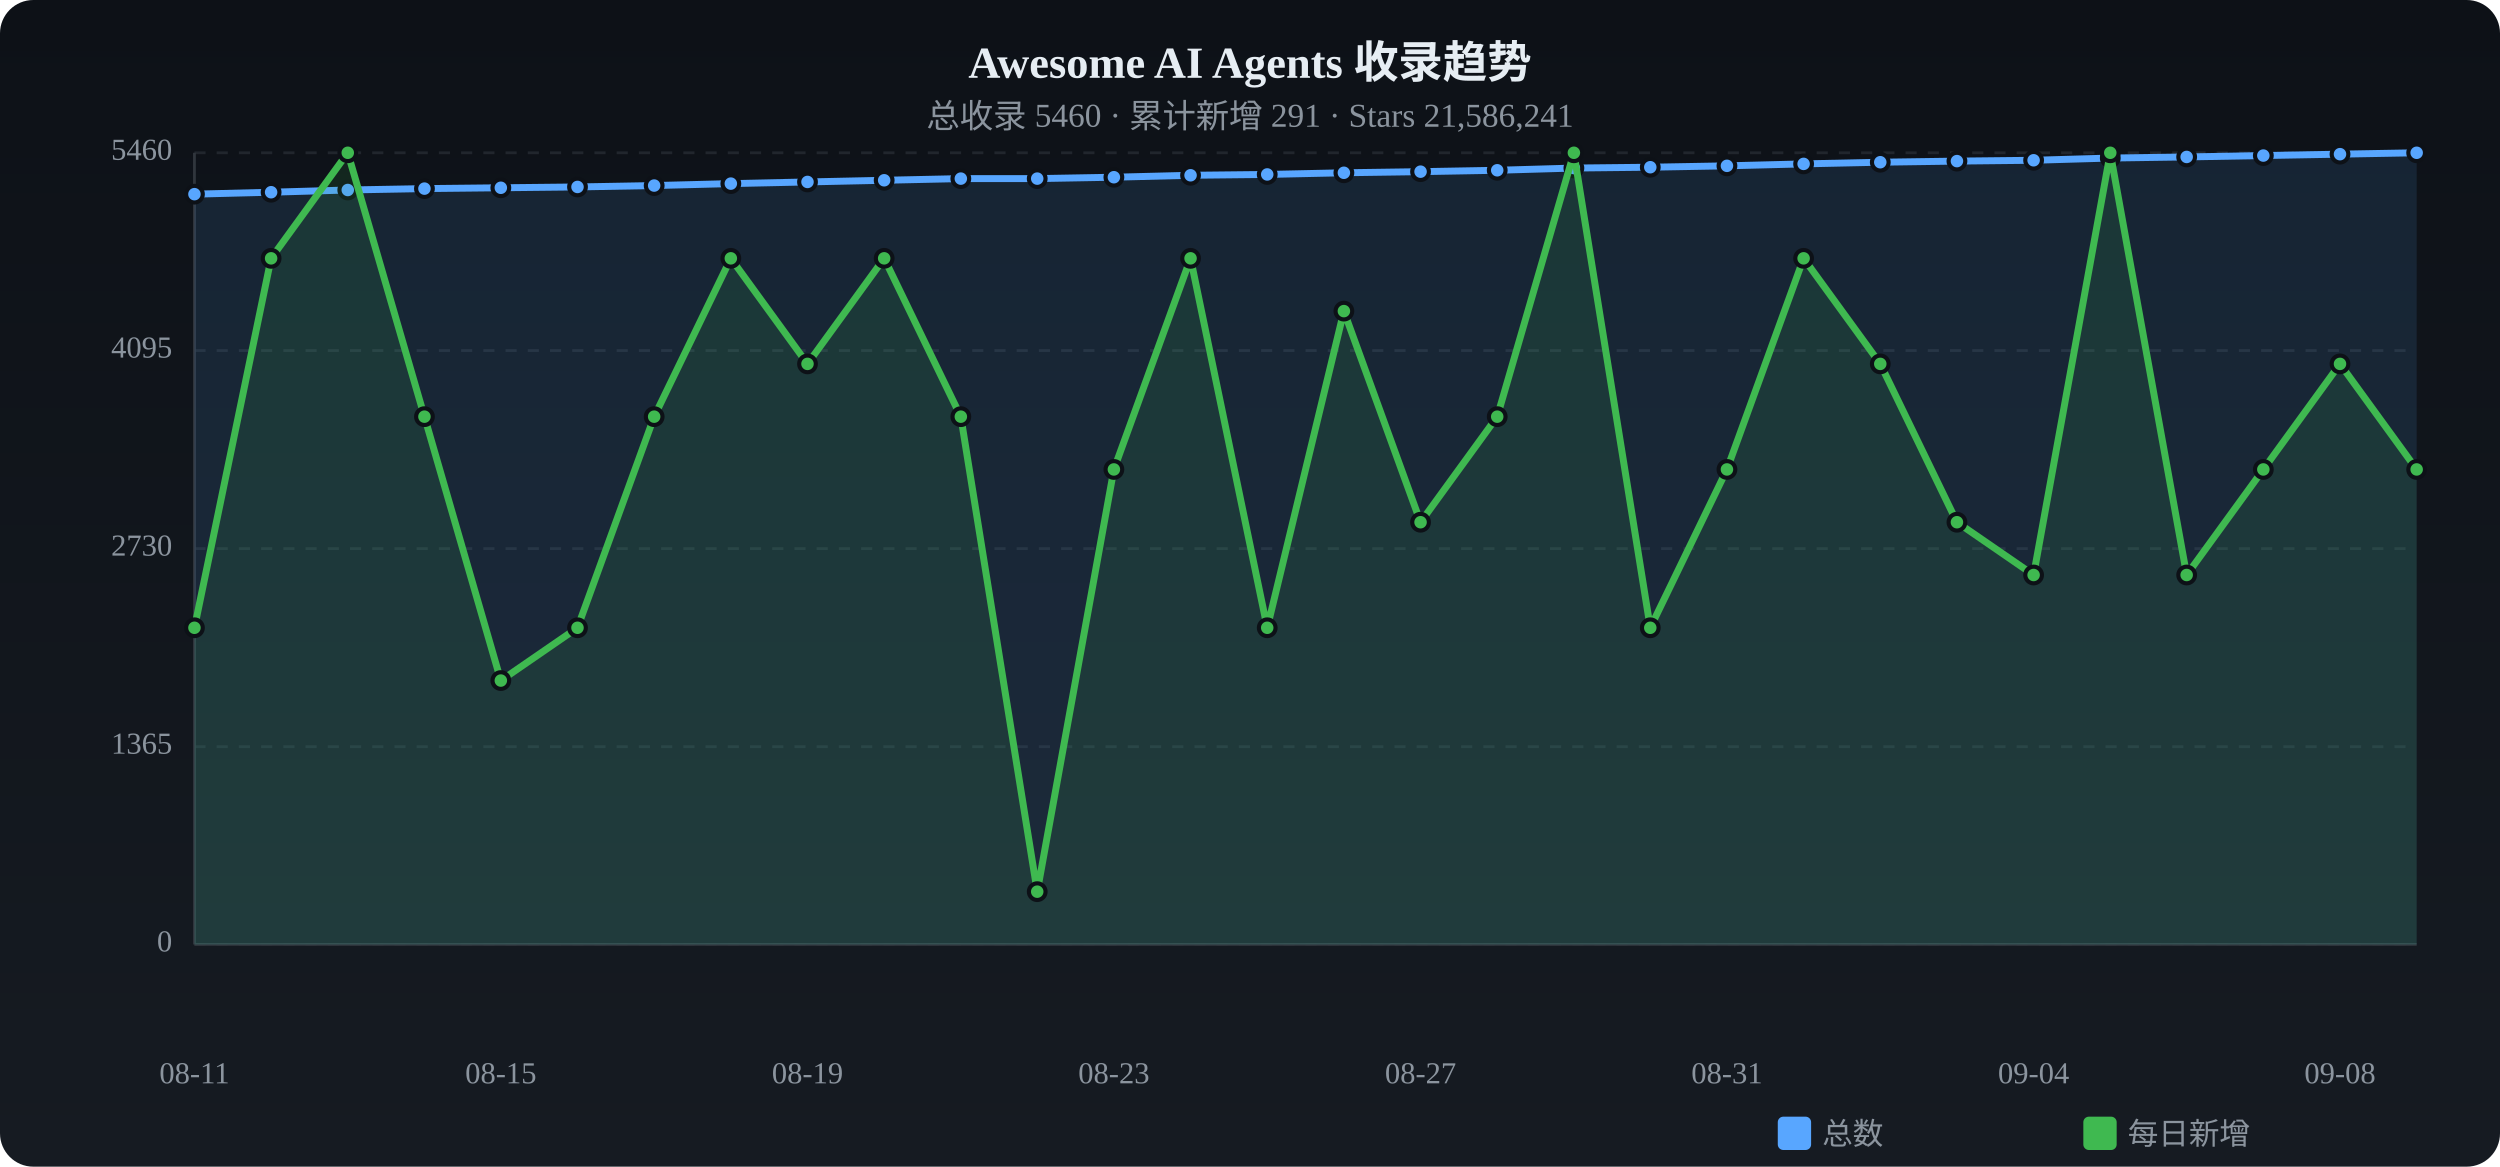
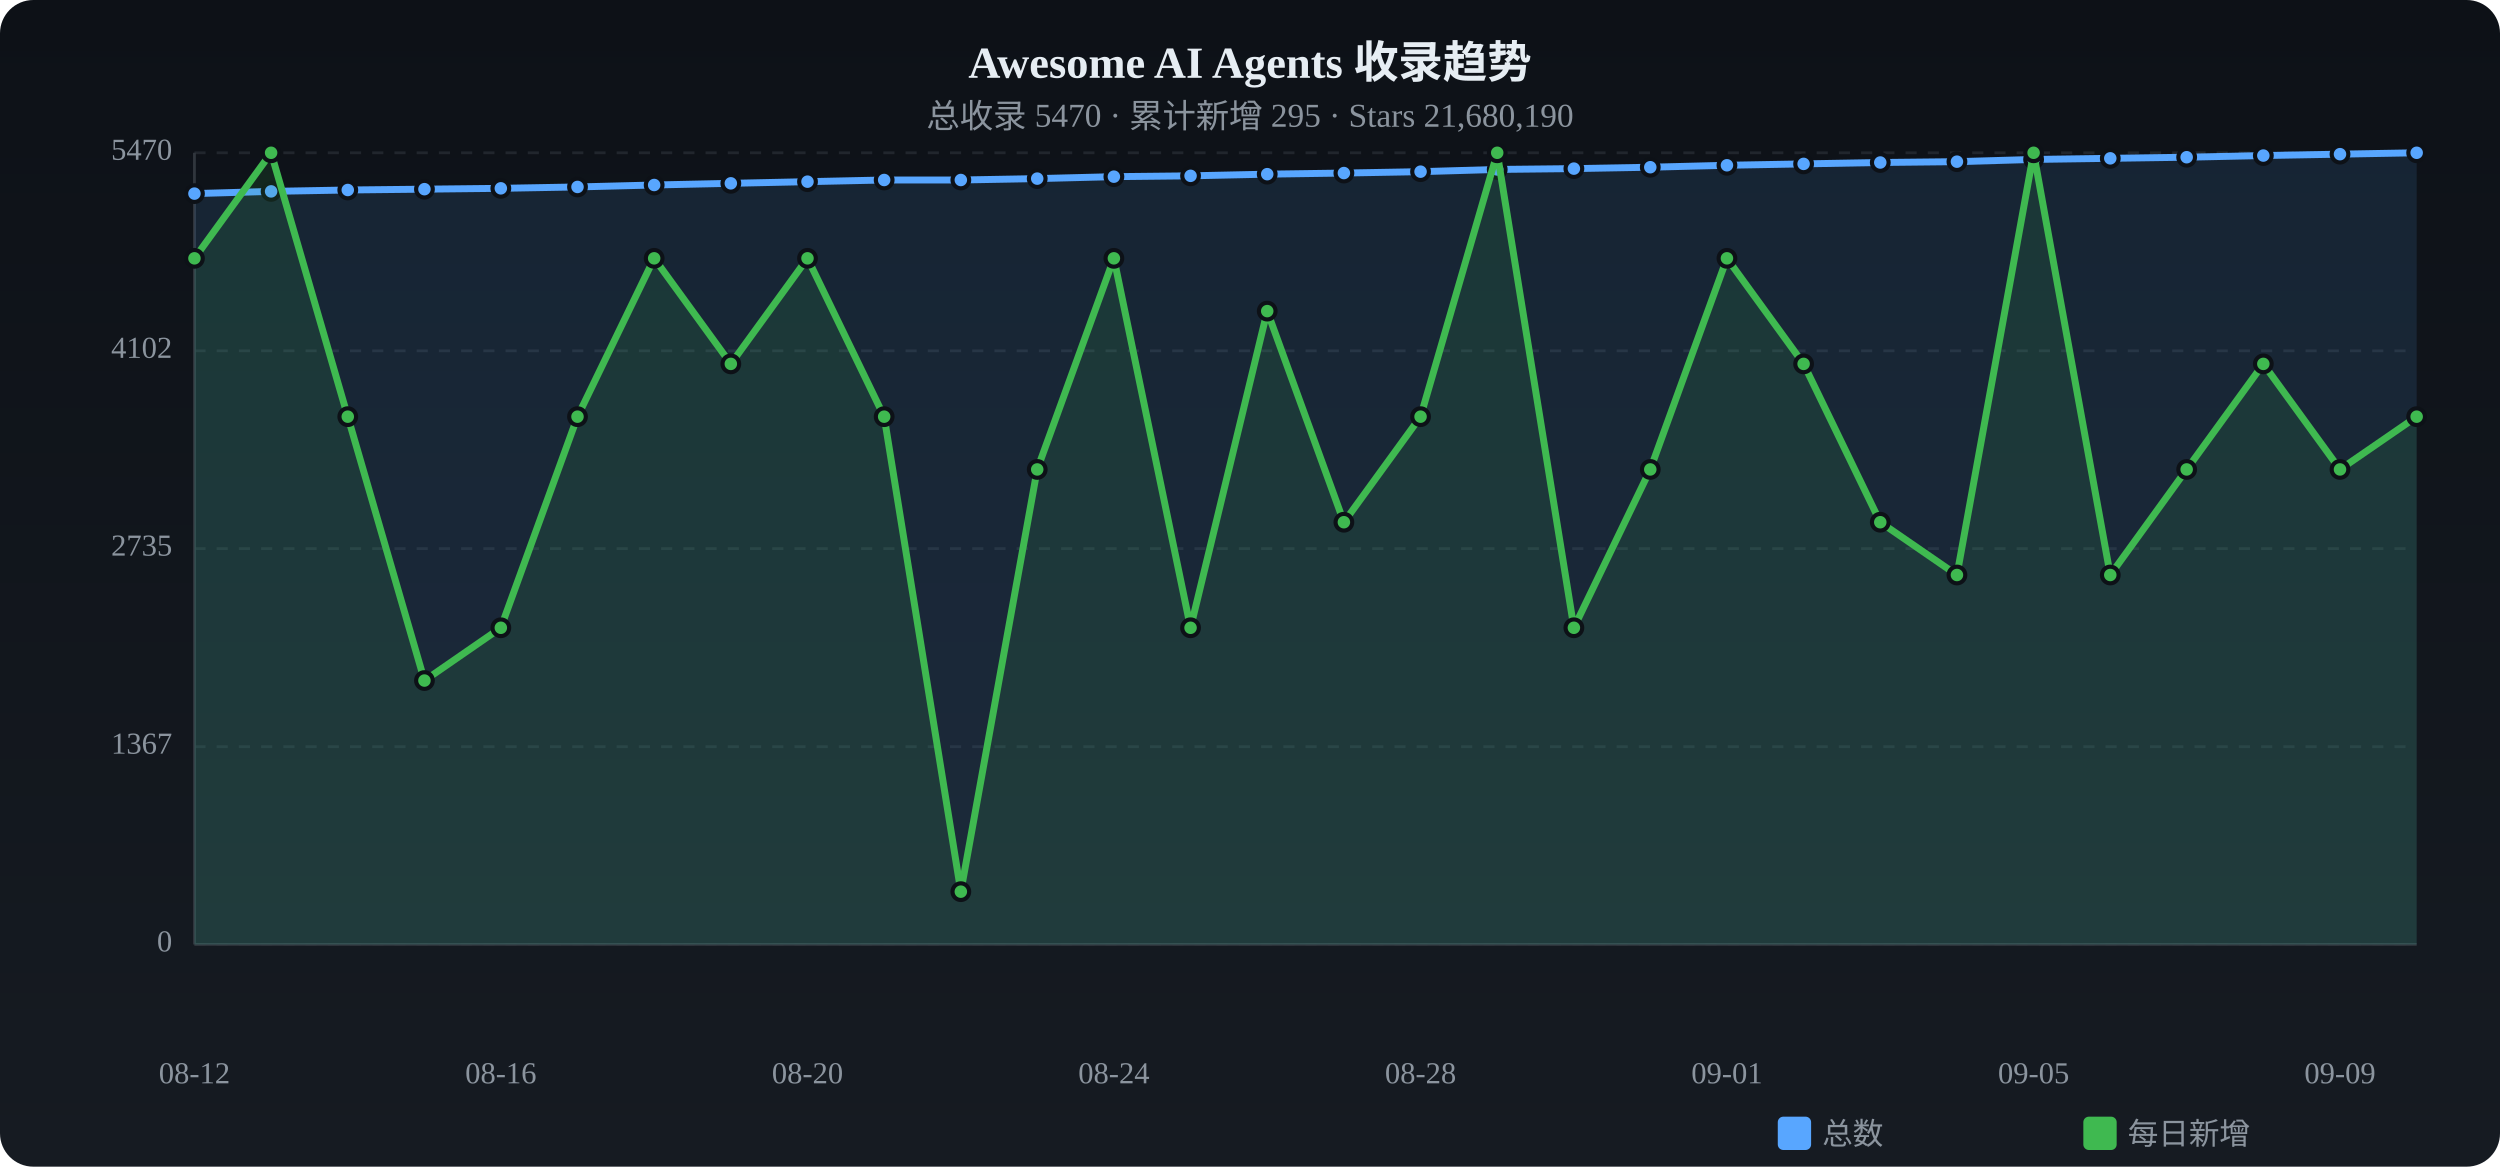
<svg xmlns="http://www.w3.org/2000/svg" viewBox="0 0 900 420" width="900" height="420">
  <defs>
    <linearGradient id="tbg" x1="0%" y1="0%" x2="0%" y2="100%">
      <stop offset="0%" stop-color="#0d1117" />
      <stop offset="100%" stop-color="#161b22" />
    </linearGradient>
  </defs>
  <rect width="900" height="420" rx="12" fill="url(#tbg)" />
  <text x="450.0" y="28" text-anchor="middle" fill="#e6edf3" font-size="16" font-weight="bold">Awesome AI Agents 收录趋势</text>
-   <text x="450.0" y="46" text-anchor="middle" fill="#8b949e" font-size="12">总收录 5460 · 累计新增 291 · Stars 21,586,241</text>
+   <text x="450.0" y="46" text-anchor="middle" fill="#8b949e" font-size="12">总收录 5470 · 累计新增 295 · Stars 21,680,190</text>
  <text x="62" y="340.0" text-anchor="end" fill="#8b949e" font-size="11" dominant-baseline="middle">0</text>
  <line x1="70" y1="340.0" x2="870" y2="340.0" stroke="#21262d" stroke-dasharray="4 4" />
-   <text x="62" y="268.8" text-anchor="end" fill="#8b949e" font-size="11" dominant-baseline="middle">1365</text>
+   <text x="62" y="268.8" text-anchor="end" fill="#8b949e" font-size="11" dominant-baseline="middle">1367</text>
  <line x1="70" y1="268.8" x2="870" y2="268.8" stroke="#21262d" stroke-dasharray="4 4" />
-   <text x="62" y="197.5" text-anchor="end" fill="#8b949e" font-size="11" dominant-baseline="middle">2730</text>
+   <text x="62" y="197.5" text-anchor="end" fill="#8b949e" font-size="11" dominant-baseline="middle">2735</text>
  <line x1="70" y1="197.5" x2="870" y2="197.5" stroke="#21262d" stroke-dasharray="4 4" />
-   <text x="62" y="126.2" text-anchor="end" fill="#8b949e" font-size="11" dominant-baseline="middle">4095</text>
-   <line x1="70" y1="126.2" x2="870" y2="126.2" stroke="#21262d" stroke-dasharray="4 4" />
-   <text x="62" y="55.0" text-anchor="end" fill="#8b949e" font-size="11" dominant-baseline="middle">5460</text>
+   <text x="62" y="126.3" text-anchor="end" fill="#8b949e" font-size="11" dominant-baseline="middle">4102</text>
+   <line x1="70" y1="126.3" x2="870" y2="126.3" stroke="#21262d" stroke-dasharray="4 4" />
+   <text x="62" y="55.0" text-anchor="end" fill="#8b949e" font-size="11" dominant-baseline="middle">5470</text>
  <line x1="70" y1="55.0" x2="870" y2="55.0" stroke="#21262d" stroke-dasharray="4 4" />
  <line x1="70" y1="55" x2="70" y2="340" stroke="#30363d" />
  <line x1="70" y1="340" x2="870" y2="340" stroke="#30363d" />
-   <path d="M70.0,69.9 L97.6,69.2 L125.2,68.4 L152.8,67.9 L180.3,67.6 L207.9,67.3 L235.5,66.8 L263.1,66.1 L290.7,65.5 L318.3,64.9 L345.9,64.3 L373.4,64.3 L401.0,63.8 L428.6,63.1 L456.2,62.8 L483.8,62.2 L511.4,61.8 L539.0,61.3 L566.6,60.5 L594.1,60.2 L621.7,59.7 L649.3,59.0 L676.9,58.4 L704.5,58.0 L732.1,57.7 L759.7,56.9 L787.2,56.5 L814.8,56.0 L842.4,55.5 L870.0,55.0 L870.0,340 L70.0,340 Z" fill="#58a6ff" opacity="0.12" />
-   <polyline points="70.0,69.9 97.6,69.2 125.2,68.4 152.8,67.9 180.3,67.6 207.9,67.3 235.5,66.8 263.1,66.1 290.7,65.5 318.3,64.9 345.9,64.3 373.4,64.3 401.0,63.8 428.6,63.1 456.2,62.8 483.8,62.2 511.4,61.8 539.0,61.3 566.6,60.5 594.1,60.2 621.7,59.7 649.3,59.0 676.9,58.4 704.5,58.0 732.1,57.7 759.7,56.9 787.2,56.5 814.8,56.0 842.4,55.5 870.0,55.0" fill="none" stroke="#58a6ff" stroke-width="2.5" stroke-linecap="round" stroke-linejoin="round" />
-   <circle cx="70.0" cy="69.9" r="3" fill="#58a6ff" stroke="#0d1117" stroke-width="1.5" />
-   <circle cx="97.6" cy="69.2" r="3" fill="#58a6ff" stroke="#0d1117" stroke-width="1.5" />
+   <path d="M70.0,69.7 L97.6,68.9 L125.2,68.4 L152.8,68.1 L180.3,67.8 L207.9,67.3 L235.5,66.6 L263.1,66.0 L290.7,65.4 L318.3,64.8 L345.9,64.8 L373.4,64.3 L401.0,63.6 L428.6,63.3 L456.2,62.7 L483.8,62.3 L511.4,61.8 L539.0,61.0 L566.6,60.7 L594.1,60.2 L621.7,59.5 L649.3,59.0 L676.9,58.5 L704.5,58.2 L732.1,57.4 L759.7,57.0 L787.2,56.6 L814.8,56.0 L842.4,55.5 L870.0,55.0 L870.0,340 L70.0,340 Z" fill="#58a6ff" opacity="0.12" />
+   <polyline points="70.0,69.7 97.6,68.9 125.2,68.4 152.8,68.1 180.3,67.8 207.9,67.3 235.5,66.6 263.1,66.0 290.7,65.4 318.3,64.8 345.9,64.8 373.4,64.3 401.0,63.6 428.6,63.3 456.2,62.7 483.8,62.3 511.4,61.8 539.0,61.0 566.6,60.7 594.1,60.2 621.7,59.5 649.3,59.0 676.9,58.5 704.5,58.2 732.1,57.4 759.7,57.0 787.2,56.6 814.8,56.0 842.4,55.5 870.0,55.0" fill="none" stroke="#58a6ff" stroke-width="2.5" stroke-linecap="round" stroke-linejoin="round" />
+   <circle cx="70.0" cy="69.7" r="3" fill="#58a6ff" stroke="#0d1117" stroke-width="1.5" />
+   <circle cx="97.6" cy="68.9" r="3" fill="#58a6ff" stroke="#0d1117" stroke-width="1.5" />
  <circle cx="125.2" cy="68.4" r="3" fill="#58a6ff" stroke="#0d1117" stroke-width="1.5" />
-   <circle cx="152.8" cy="67.9" r="3" fill="#58a6ff" stroke="#0d1117" stroke-width="1.5" />
-   <circle cx="180.3" cy="67.6" r="3" fill="#58a6ff" stroke="#0d1117" stroke-width="1.5" />
+   <circle cx="152.8" cy="68.1" r="3" fill="#58a6ff" stroke="#0d1117" stroke-width="1.5" />
+   <circle cx="180.3" cy="67.8" r="3" fill="#58a6ff" stroke="#0d1117" stroke-width="1.5" />
  <circle cx="207.9" cy="67.3" r="3" fill="#58a6ff" stroke="#0d1117" stroke-width="1.5" />
-   <circle cx="235.5" cy="66.8" r="3" fill="#58a6ff" stroke="#0d1117" stroke-width="1.5" />
-   <circle cx="263.1" cy="66.1" r="3" fill="#58a6ff" stroke="#0d1117" stroke-width="1.5" />
-   <circle cx="290.7" cy="65.5" r="3" fill="#58a6ff" stroke="#0d1117" stroke-width="1.5" />
-   <circle cx="318.3" cy="64.9" r="3" fill="#58a6ff" stroke="#0d1117" stroke-width="1.5" />
-   <circle cx="345.9" cy="64.3" r="3" fill="#58a6ff" stroke="#0d1117" stroke-width="1.5" />
+   <circle cx="235.5" cy="66.6" r="3" fill="#58a6ff" stroke="#0d1117" stroke-width="1.5" />
+   <circle cx="263.1" cy="66.0" r="3" fill="#58a6ff" stroke="#0d1117" stroke-width="1.5" />
+   <circle cx="290.7" cy="65.4" r="3" fill="#58a6ff" stroke="#0d1117" stroke-width="1.5" />
+   <circle cx="318.3" cy="64.8" r="3" fill="#58a6ff" stroke="#0d1117" stroke-width="1.5" />
+   <circle cx="345.9" cy="64.8" r="3" fill="#58a6ff" stroke="#0d1117" stroke-width="1.5" />
  <circle cx="373.4" cy="64.3" r="3" fill="#58a6ff" stroke="#0d1117" stroke-width="1.5" />
-   <circle cx="401.0" cy="63.8" r="3" fill="#58a6ff" stroke="#0d1117" stroke-width="1.5" />
-   <circle cx="428.6" cy="63.1" r="3" fill="#58a6ff" stroke="#0d1117" stroke-width="1.5" />
-   <circle cx="456.2" cy="62.8" r="3" fill="#58a6ff" stroke="#0d1117" stroke-width="1.5" />
-   <circle cx="483.8" cy="62.2" r="3" fill="#58a6ff" stroke="#0d1117" stroke-width="1.5" />
+   <circle cx="401.0" cy="63.6" r="3" fill="#58a6ff" stroke="#0d1117" stroke-width="1.5" />
+   <circle cx="428.6" cy="63.3" r="3" fill="#58a6ff" stroke="#0d1117" stroke-width="1.5" />
+   <circle cx="456.2" cy="62.7" r="3" fill="#58a6ff" stroke="#0d1117" stroke-width="1.5" />
+   <circle cx="483.8" cy="62.3" r="3" fill="#58a6ff" stroke="#0d1117" stroke-width="1.5" />
  <circle cx="511.4" cy="61.8" r="3" fill="#58a6ff" stroke="#0d1117" stroke-width="1.5" />
-   <circle cx="539.0" cy="61.3" r="3" fill="#58a6ff" stroke="#0d1117" stroke-width="1.5" />
-   <circle cx="566.6" cy="60.5" r="3" fill="#58a6ff" stroke="#0d1117" stroke-width="1.5" />
+   <circle cx="539.0" cy="61.0" r="3" fill="#58a6ff" stroke="#0d1117" stroke-width="1.5" />
+   <circle cx="566.6" cy="60.7" r="3" fill="#58a6ff" stroke="#0d1117" stroke-width="1.5" />
  <circle cx="594.1" cy="60.2" r="3" fill="#58a6ff" stroke="#0d1117" stroke-width="1.5" />
-   <circle cx="621.7" cy="59.7" r="3" fill="#58a6ff" stroke="#0d1117" stroke-width="1.5" />
+   <circle cx="621.7" cy="59.5" r="3" fill="#58a6ff" stroke="#0d1117" stroke-width="1.5" />
  <circle cx="649.3" cy="59.0" r="3" fill="#58a6ff" stroke="#0d1117" stroke-width="1.5" />
-   <circle cx="676.9" cy="58.4" r="3" fill="#58a6ff" stroke="#0d1117" stroke-width="1.5" />
-   <circle cx="704.5" cy="58.0" r="3" fill="#58a6ff" stroke="#0d1117" stroke-width="1.5" />
-   <circle cx="732.1" cy="57.7" r="3" fill="#58a6ff" stroke="#0d1117" stroke-width="1.5" />
-   <circle cx="759.7" cy="56.9" r="3" fill="#58a6ff" stroke="#0d1117" stroke-width="1.5" />
-   <circle cx="787.2" cy="56.5" r="3" fill="#58a6ff" stroke="#0d1117" stroke-width="1.5" />
+   <circle cx="676.9" cy="58.5" r="3" fill="#58a6ff" stroke="#0d1117" stroke-width="1.5" />
+   <circle cx="704.5" cy="58.2" r="3" fill="#58a6ff" stroke="#0d1117" stroke-width="1.5" />
+   <circle cx="732.1" cy="57.4" r="3" fill="#58a6ff" stroke="#0d1117" stroke-width="1.5" />
+   <circle cx="759.7" cy="57.0" r="3" fill="#58a6ff" stroke="#0d1117" stroke-width="1.5" />
+   <circle cx="787.2" cy="56.6" r="3" fill="#58a6ff" stroke="#0d1117" stroke-width="1.5" />
  <circle cx="814.8" cy="56.0" r="3" fill="#58a6ff" stroke="#0d1117" stroke-width="1.5" />
  <circle cx="842.4" cy="55.5" r="3" fill="#58a6ff" stroke="#0d1117" stroke-width="1.5" />
  <circle cx="870.0" cy="55.0" r="3" fill="#58a6ff" stroke="#0d1117" stroke-width="1.5" />
-   <path d="M70.0,226.0 L97.6,93.0 L125.2,55.0 L152.8,150.0 L180.3,245.0 L207.9,226.0 L235.5,150.0 L263.1,93.0 L290.7,131.0 L318.3,93.0 L345.9,150.0 L373.4,321.0 L401.0,169.0 L428.6,93.0 L456.2,226.0 L483.8,112.0 L511.4,188.0 L539.0,150.0 L566.6,55.0 L594.1,226.0 L621.7,169.0 L649.3,93.0 L676.9,131.0 L704.5,188.0 L732.1,207.0 L759.7,55.0 L787.2,207.0 L814.8,169.0 L842.4,131.0 L870.0,169.0 L870.0,340 L70.0,340 Z" fill="#3fb950" opacity="0.12" />
-   <polyline points="70.0,226.0 97.6,93.0 125.2,55.0 152.8,150.0 180.3,245.0 207.9,226.0 235.5,150.0 263.1,93.0 290.7,131.0 318.3,93.0 345.9,150.0 373.4,321.0 401.0,169.0 428.6,93.0 456.2,226.0 483.8,112.0 511.4,188.0 539.0,150.0 566.6,55.0 594.1,226.0 621.7,169.0 649.3,93.0 676.9,131.0 704.5,188.0 732.1,207.0 759.7,55.0 787.2,207.0 814.8,169.0 842.4,131.0 870.0,169.0" fill="none" stroke="#3fb950" stroke-width="2.5" stroke-linecap="round" stroke-linejoin="round" />
-   <circle cx="70.0" cy="226.0" r="3" fill="#3fb950" stroke="#0d1117" stroke-width="1.5" />
-   <circle cx="97.6" cy="93.0" r="3" fill="#3fb950" stroke="#0d1117" stroke-width="1.5" />
-   <circle cx="125.2" cy="55.0" r="3" fill="#3fb950" stroke="#0d1117" stroke-width="1.5" />
-   <circle cx="152.8" cy="150.0" r="3" fill="#3fb950" stroke="#0d1117" stroke-width="1.5" />
-   <circle cx="180.3" cy="245.0" r="3" fill="#3fb950" stroke="#0d1117" stroke-width="1.5" />
-   <circle cx="207.9" cy="226.0" r="3" fill="#3fb950" stroke="#0d1117" stroke-width="1.5" />
-   <circle cx="235.5" cy="150.0" r="3" fill="#3fb950" stroke="#0d1117" stroke-width="1.5" />
-   <circle cx="263.1" cy="93.0" r="3" fill="#3fb950" stroke="#0d1117" stroke-width="1.5" />
-   <circle cx="290.7" cy="131.0" r="3" fill="#3fb950" stroke="#0d1117" stroke-width="1.5" />
-   <circle cx="318.3" cy="93.0" r="3" fill="#3fb950" stroke="#0d1117" stroke-width="1.5" />
-   <circle cx="345.9" cy="150.0" r="3" fill="#3fb950" stroke="#0d1117" stroke-width="1.5" />
-   <circle cx="373.4" cy="321.0" r="3" fill="#3fb950" stroke="#0d1117" stroke-width="1.5" />
-   <circle cx="401.0" cy="169.0" r="3" fill="#3fb950" stroke="#0d1117" stroke-width="1.5" />
-   <circle cx="428.6" cy="93.0" r="3" fill="#3fb950" stroke="#0d1117" stroke-width="1.5" />
-   <circle cx="456.2" cy="226.0" r="3" fill="#3fb950" stroke="#0d1117" stroke-width="1.5" />
-   <circle cx="483.8" cy="112.0" r="3" fill="#3fb950" stroke="#0d1117" stroke-width="1.5" />
-   <circle cx="511.4" cy="188.0" r="3" fill="#3fb950" stroke="#0d1117" stroke-width="1.5" />
-   <circle cx="539.0" cy="150.0" r="3" fill="#3fb950" stroke="#0d1117" stroke-width="1.5" />
-   <circle cx="566.6" cy="55.0" r="3" fill="#3fb950" stroke="#0d1117" stroke-width="1.5" />
-   <circle cx="594.1" cy="226.0" r="3" fill="#3fb950" stroke="#0d1117" stroke-width="1.5" />
-   <circle cx="621.7" cy="169.0" r="3" fill="#3fb950" stroke="#0d1117" stroke-width="1.5" />
-   <circle cx="649.3" cy="93.0" r="3" fill="#3fb950" stroke="#0d1117" stroke-width="1.5" />
-   <circle cx="676.9" cy="131.0" r="3" fill="#3fb950" stroke="#0d1117" stroke-width="1.5" />
-   <circle cx="704.5" cy="188.0" r="3" fill="#3fb950" stroke="#0d1117" stroke-width="1.5" />
-   <circle cx="732.1" cy="207.0" r="3" fill="#3fb950" stroke="#0d1117" stroke-width="1.5" />
-   <circle cx="759.7" cy="55.0" r="3" fill="#3fb950" stroke="#0d1117" stroke-width="1.5" />
-   <circle cx="787.2" cy="207.0" r="3" fill="#3fb950" stroke="#0d1117" stroke-width="1.5" />
-   <circle cx="814.8" cy="169.0" r="3" fill="#3fb950" stroke="#0d1117" stroke-width="1.5" />
-   <circle cx="842.4" cy="131.0" r="3" fill="#3fb950" stroke="#0d1117" stroke-width="1.5" />
-   <circle cx="870.0" cy="169.0" r="3" fill="#3fb950" stroke="#0d1117" stroke-width="1.5" />
-   <text x="70.0" y="390" text-anchor="middle" fill="#8b949e" font-size="11">08-11</text>
-   <text x="180.3" y="390" text-anchor="middle" fill="#8b949e" font-size="11">08-15</text>
-   <text x="290.7" y="390" text-anchor="middle" fill="#8b949e" font-size="11">08-19</text>
-   <text x="401.0" y="390" text-anchor="middle" fill="#8b949e" font-size="11">08-23</text>
-   <text x="511.4" y="390" text-anchor="middle" fill="#8b949e" font-size="11">08-27</text>
-   <text x="621.7" y="390" text-anchor="middle" fill="#8b949e" font-size="11">08-31</text>
-   <text x="732.1" y="390" text-anchor="middle" fill="#8b949e" font-size="11">09-04</text>
-   <text x="842.4" y="390" text-anchor="middle" fill="#8b949e" font-size="11">09-08</text>
+   <path d="M70.0,93.0 L97.6,55.0 L125.2,150.0 L152.8,245.0 L180.3,226.0 L207.9,150.0 L235.5,93.0 L263.1,131.0 L290.7,93.0 L318.3,150.0 L345.9,321.0 L373.4,169.0 L401.0,93.0 L428.6,226.0 L456.2,112.0 L483.8,188.0 L511.4,150.0 L539.0,55.0 L566.6,226.0 L594.1,169.0 L621.7,93.0 L649.3,131.0 L676.9,188.0 L704.5,207.0 L732.1,55.0 L759.7,207.0 L787.2,169.0 L814.8,131.0 L842.4,169.0 L870.0,150.0 L870.0,340 L70.0,340 Z" fill="#3fb950" opacity="0.12" />
+   <polyline points="70.0,93.0 97.6,55.0 125.2,150.0 152.8,245.0 180.3,226.0 207.9,150.0 235.5,93.0 263.1,131.0 290.7,93.0 318.3,150.0 345.9,321.0 373.4,169.0 401.0,93.0 428.6,226.0 456.2,112.0 483.8,188.0 511.4,150.0 539.0,55.0 566.6,226.0 594.1,169.0 621.7,93.0 649.3,131.0 676.9,188.0 704.5,207.0 732.1,55.0 759.7,207.0 787.2,169.0 814.8,131.0 842.4,169.0 870.0,150.0" fill="none" stroke="#3fb950" stroke-width="2.5" stroke-linecap="round" stroke-linejoin="round" />
+   <circle cx="70.0" cy="93.0" r="3" fill="#3fb950" stroke="#0d1117" stroke-width="1.5" />
+   <circle cx="97.6" cy="55.0" r="3" fill="#3fb950" stroke="#0d1117" stroke-width="1.5" />
+   <circle cx="125.2" cy="150.0" r="3" fill="#3fb950" stroke="#0d1117" stroke-width="1.5" />
+   <circle cx="152.8" cy="245.0" r="3" fill="#3fb950" stroke="#0d1117" stroke-width="1.5" />
+   <circle cx="180.3" cy="226.0" r="3" fill="#3fb950" stroke="#0d1117" stroke-width="1.5" />
+   <circle cx="207.9" cy="150.0" r="3" fill="#3fb950" stroke="#0d1117" stroke-width="1.5" />
+   <circle cx="235.5" cy="93.0" r="3" fill="#3fb950" stroke="#0d1117" stroke-width="1.5" />
+   <circle cx="263.1" cy="131.0" r="3" fill="#3fb950" stroke="#0d1117" stroke-width="1.5" />
+   <circle cx="290.7" cy="93.0" r="3" fill="#3fb950" stroke="#0d1117" stroke-width="1.5" />
+   <circle cx="318.3" cy="150.0" r="3" fill="#3fb950" stroke="#0d1117" stroke-width="1.5" />
+   <circle cx="345.9" cy="321.0" r="3" fill="#3fb950" stroke="#0d1117" stroke-width="1.5" />
+   <circle cx="373.4" cy="169.0" r="3" fill="#3fb950" stroke="#0d1117" stroke-width="1.5" />
+   <circle cx="401.0" cy="93.0" r="3" fill="#3fb950" stroke="#0d1117" stroke-width="1.5" />
+   <circle cx="428.6" cy="226.0" r="3" fill="#3fb950" stroke="#0d1117" stroke-width="1.5" />
+   <circle cx="456.2" cy="112.0" r="3" fill="#3fb950" stroke="#0d1117" stroke-width="1.5" />
+   <circle cx="483.8" cy="188.0" r="3" fill="#3fb950" stroke="#0d1117" stroke-width="1.5" />
+   <circle cx="511.4" cy="150.0" r="3" fill="#3fb950" stroke="#0d1117" stroke-width="1.5" />
+   <circle cx="539.0" cy="55.0" r="3" fill="#3fb950" stroke="#0d1117" stroke-width="1.5" />
+   <circle cx="566.6" cy="226.0" r="3" fill="#3fb950" stroke="#0d1117" stroke-width="1.5" />
+   <circle cx="594.1" cy="169.0" r="3" fill="#3fb950" stroke="#0d1117" stroke-width="1.5" />
+   <circle cx="621.7" cy="93.0" r="3" fill="#3fb950" stroke="#0d1117" stroke-width="1.5" />
+   <circle cx="649.3" cy="131.0" r="3" fill="#3fb950" stroke="#0d1117" stroke-width="1.5" />
+   <circle cx="676.9" cy="188.0" r="3" fill="#3fb950" stroke="#0d1117" stroke-width="1.5" />
+   <circle cx="704.5" cy="207.0" r="3" fill="#3fb950" stroke="#0d1117" stroke-width="1.5" />
+   <circle cx="732.1" cy="55.0" r="3" fill="#3fb950" stroke="#0d1117" stroke-width="1.5" />
+   <circle cx="759.7" cy="207.0" r="3" fill="#3fb950" stroke="#0d1117" stroke-width="1.5" />
+   <circle cx="787.2" cy="169.0" r="3" fill="#3fb950" stroke="#0d1117" stroke-width="1.5" />
+   <circle cx="814.8" cy="131.0" r="3" fill="#3fb950" stroke="#0d1117" stroke-width="1.5" />
+   <circle cx="842.4" cy="169.0" r="3" fill="#3fb950" stroke="#0d1117" stroke-width="1.5" />
+   <circle cx="870.0" cy="150.0" r="3" fill="#3fb950" stroke="#0d1117" stroke-width="1.5" />
+   <text x="70.0" y="390" text-anchor="middle" fill="#8b949e" font-size="11">08-12</text>
+   <text x="180.3" y="390" text-anchor="middle" fill="#8b949e" font-size="11">08-16</text>
+   <text x="290.7" y="390" text-anchor="middle" fill="#8b949e" font-size="11">08-20</text>
+   <text x="401.0" y="390" text-anchor="middle" fill="#8b949e" font-size="11">08-24</text>
+   <text x="511.4" y="390" text-anchor="middle" fill="#8b949e" font-size="11">08-28</text>
+   <text x="621.7" y="390" text-anchor="middle" fill="#8b949e" font-size="11">09-01</text>
+   <text x="732.1" y="390" text-anchor="middle" fill="#8b949e" font-size="11">09-05</text>
+   <text x="842.4" y="390" text-anchor="middle" fill="#8b949e" font-size="11">09-09</text>
  <rect x="640" y="402" width="12" height="12" rx="2" fill="#58a6ff" />
  <text x="656" y="412" fill="#8b949e" font-size="11">总数</text>
  <rect x="750" y="402" width="12" height="12" rx="2" fill="#3fb950" />
  <text x="766" y="412" fill="#8b949e" font-size="11">每日新增</text>
</svg>
